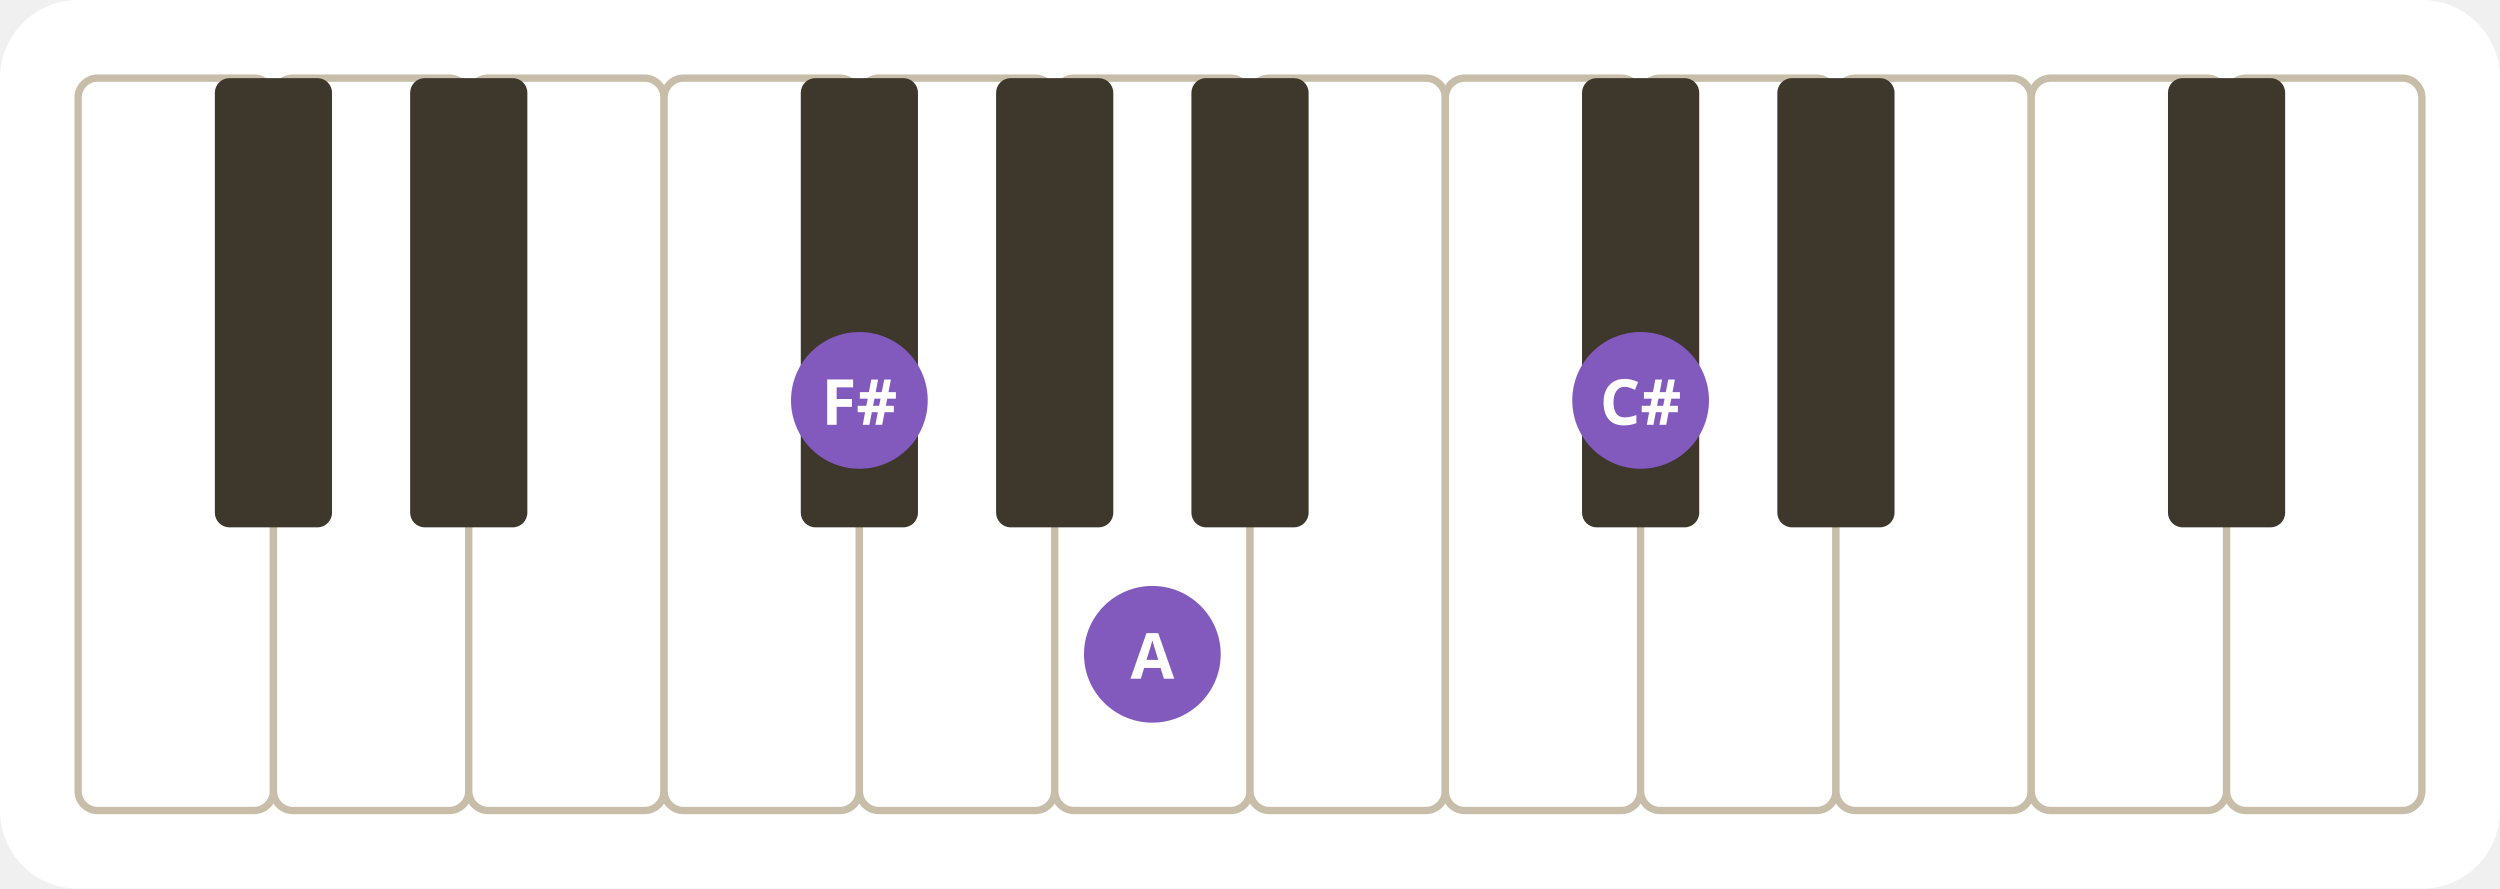
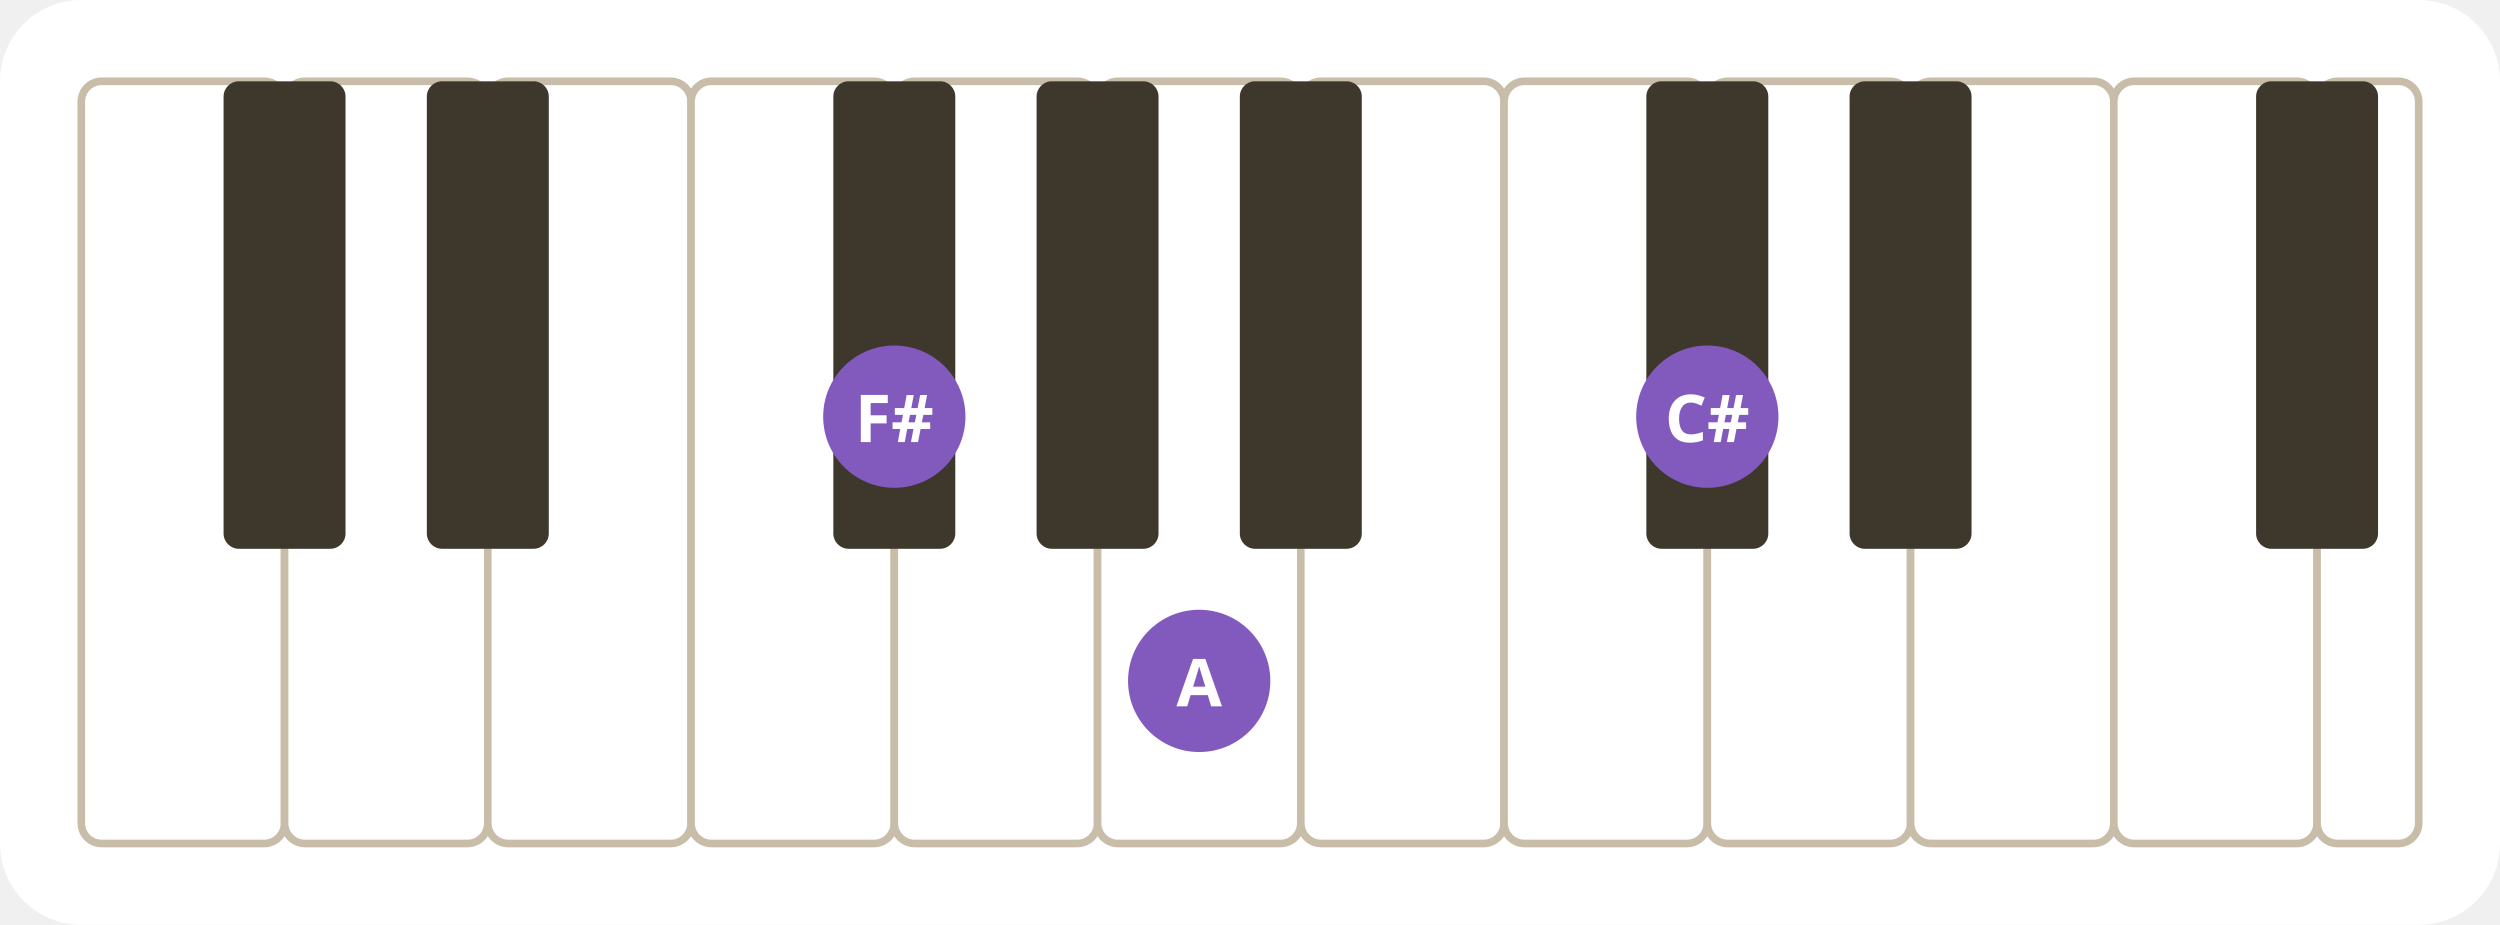
- <svg xmlns="http://www.w3.org/2000/svg" viewBox="0 0 512 182" width="512" height="182" role="img" aria-label="F# minor piano chord diagram">
-   <rect x="0" y="0" width="512" height="182" rx="16" fill="#ffffff" />
+ <svg xmlns="http://www.w3.org/2000/svg" viewBox="0 0 492 182" width="492" height="182" role="img" aria-label="F# minor piano chord diagram">
+   <rect x="0" y="0" width="492" height="182" rx="16" fill="#ffffff" />
  <rect x="16" y="16" width="40" height="150" fill="#ffffff" stroke="#c7bda8" stroke-width="1.5" rx="4" />
  <rect x="56" y="16" width="40" height="150" fill="#ffffff" stroke="#c7bda8" stroke-width="1.5" rx="4" />
  <rect x="96" y="16" width="40" height="150" fill="#ffffff" stroke="#c7bda8" stroke-width="1.5" rx="4" />
  <rect x="136" y="16" width="40" height="150" fill="#ffffff" stroke="#c7bda8" stroke-width="1.5" rx="4" />
  <rect x="176" y="16" width="40" height="150" fill="#ffffff" stroke="#c7bda8" stroke-width="1.5" rx="4" />
  <rect x="216" y="16" width="40" height="150" fill="#ffffff" stroke="#c7bda8" stroke-width="1.5" rx="4" />
  <rect x="256" y="16" width="40" height="150" fill="#ffffff" stroke="#c7bda8" stroke-width="1.5" rx="4" />
  <rect x="296" y="16" width="40" height="150" fill="#ffffff" stroke="#c7bda8" stroke-width="1.5" rx="4" />
  <rect x="336" y="16" width="40" height="150" fill="#ffffff" stroke="#c7bda8" stroke-width="1.5" rx="4" />
  <rect x="376" y="16" width="40" height="150" fill="#ffffff" stroke="#c7bda8" stroke-width="1.5" rx="4" />
  <rect x="416" y="16" width="40" height="150" fill="#ffffff" stroke="#c7bda8" stroke-width="1.5" rx="4" />
-   <rect x="456" y="16" width="40" height="150" fill="#ffffff" stroke="#c7bda8" stroke-width="1.5" rx="4" />
+   <rect x="456" y="16" width="20" height="150" fill="#ffffff" stroke="#c7bda8" stroke-width="1.5" rx="4" />
  <rect x="44" y="16" width="24" height="92" rx="3" fill="#3d372c" />
  <rect x="84" y="16" width="24" height="92" rx="3" fill="#3d372c" />
  <rect x="164" y="16" width="24" height="92" rx="3" fill="#3d372c" />
  <rect x="204" y="16" width="24" height="92" rx="3" fill="#3d372c" />
  <rect x="244" y="16" width="24" height="92" rx="3" fill="#3d372c" />
  <rect x="324" y="16" width="24" height="92" rx="3" fill="#3d372c" />
  <rect x="364" y="16" width="24" height="92" rx="3" fill="#3d372c" />
  <rect x="444" y="16" width="24" height="92" rx="3" fill="#3d372c" />
  <circle cx="176" cy="82" r="14" fill="#825abe" />
  <text x="176" y="87" text-anchor="middle" font-family="system-ui, sans-serif" font-size="13" font-weight="600" fill="#ffffff">F#</text>
  <circle cx="236" cy="134" r="14" fill="#825abe" />
  <text x="236" y="139" text-anchor="middle" font-family="system-ui, sans-serif" font-size="13" font-weight="600" fill="#ffffff">A</text>
  <circle cx="336" cy="82" r="14" fill="#825abe" />
  <text x="336" y="87" text-anchor="middle" font-family="system-ui, sans-serif" font-size="13" font-weight="600" fill="#ffffff">C#</text>
</svg>
